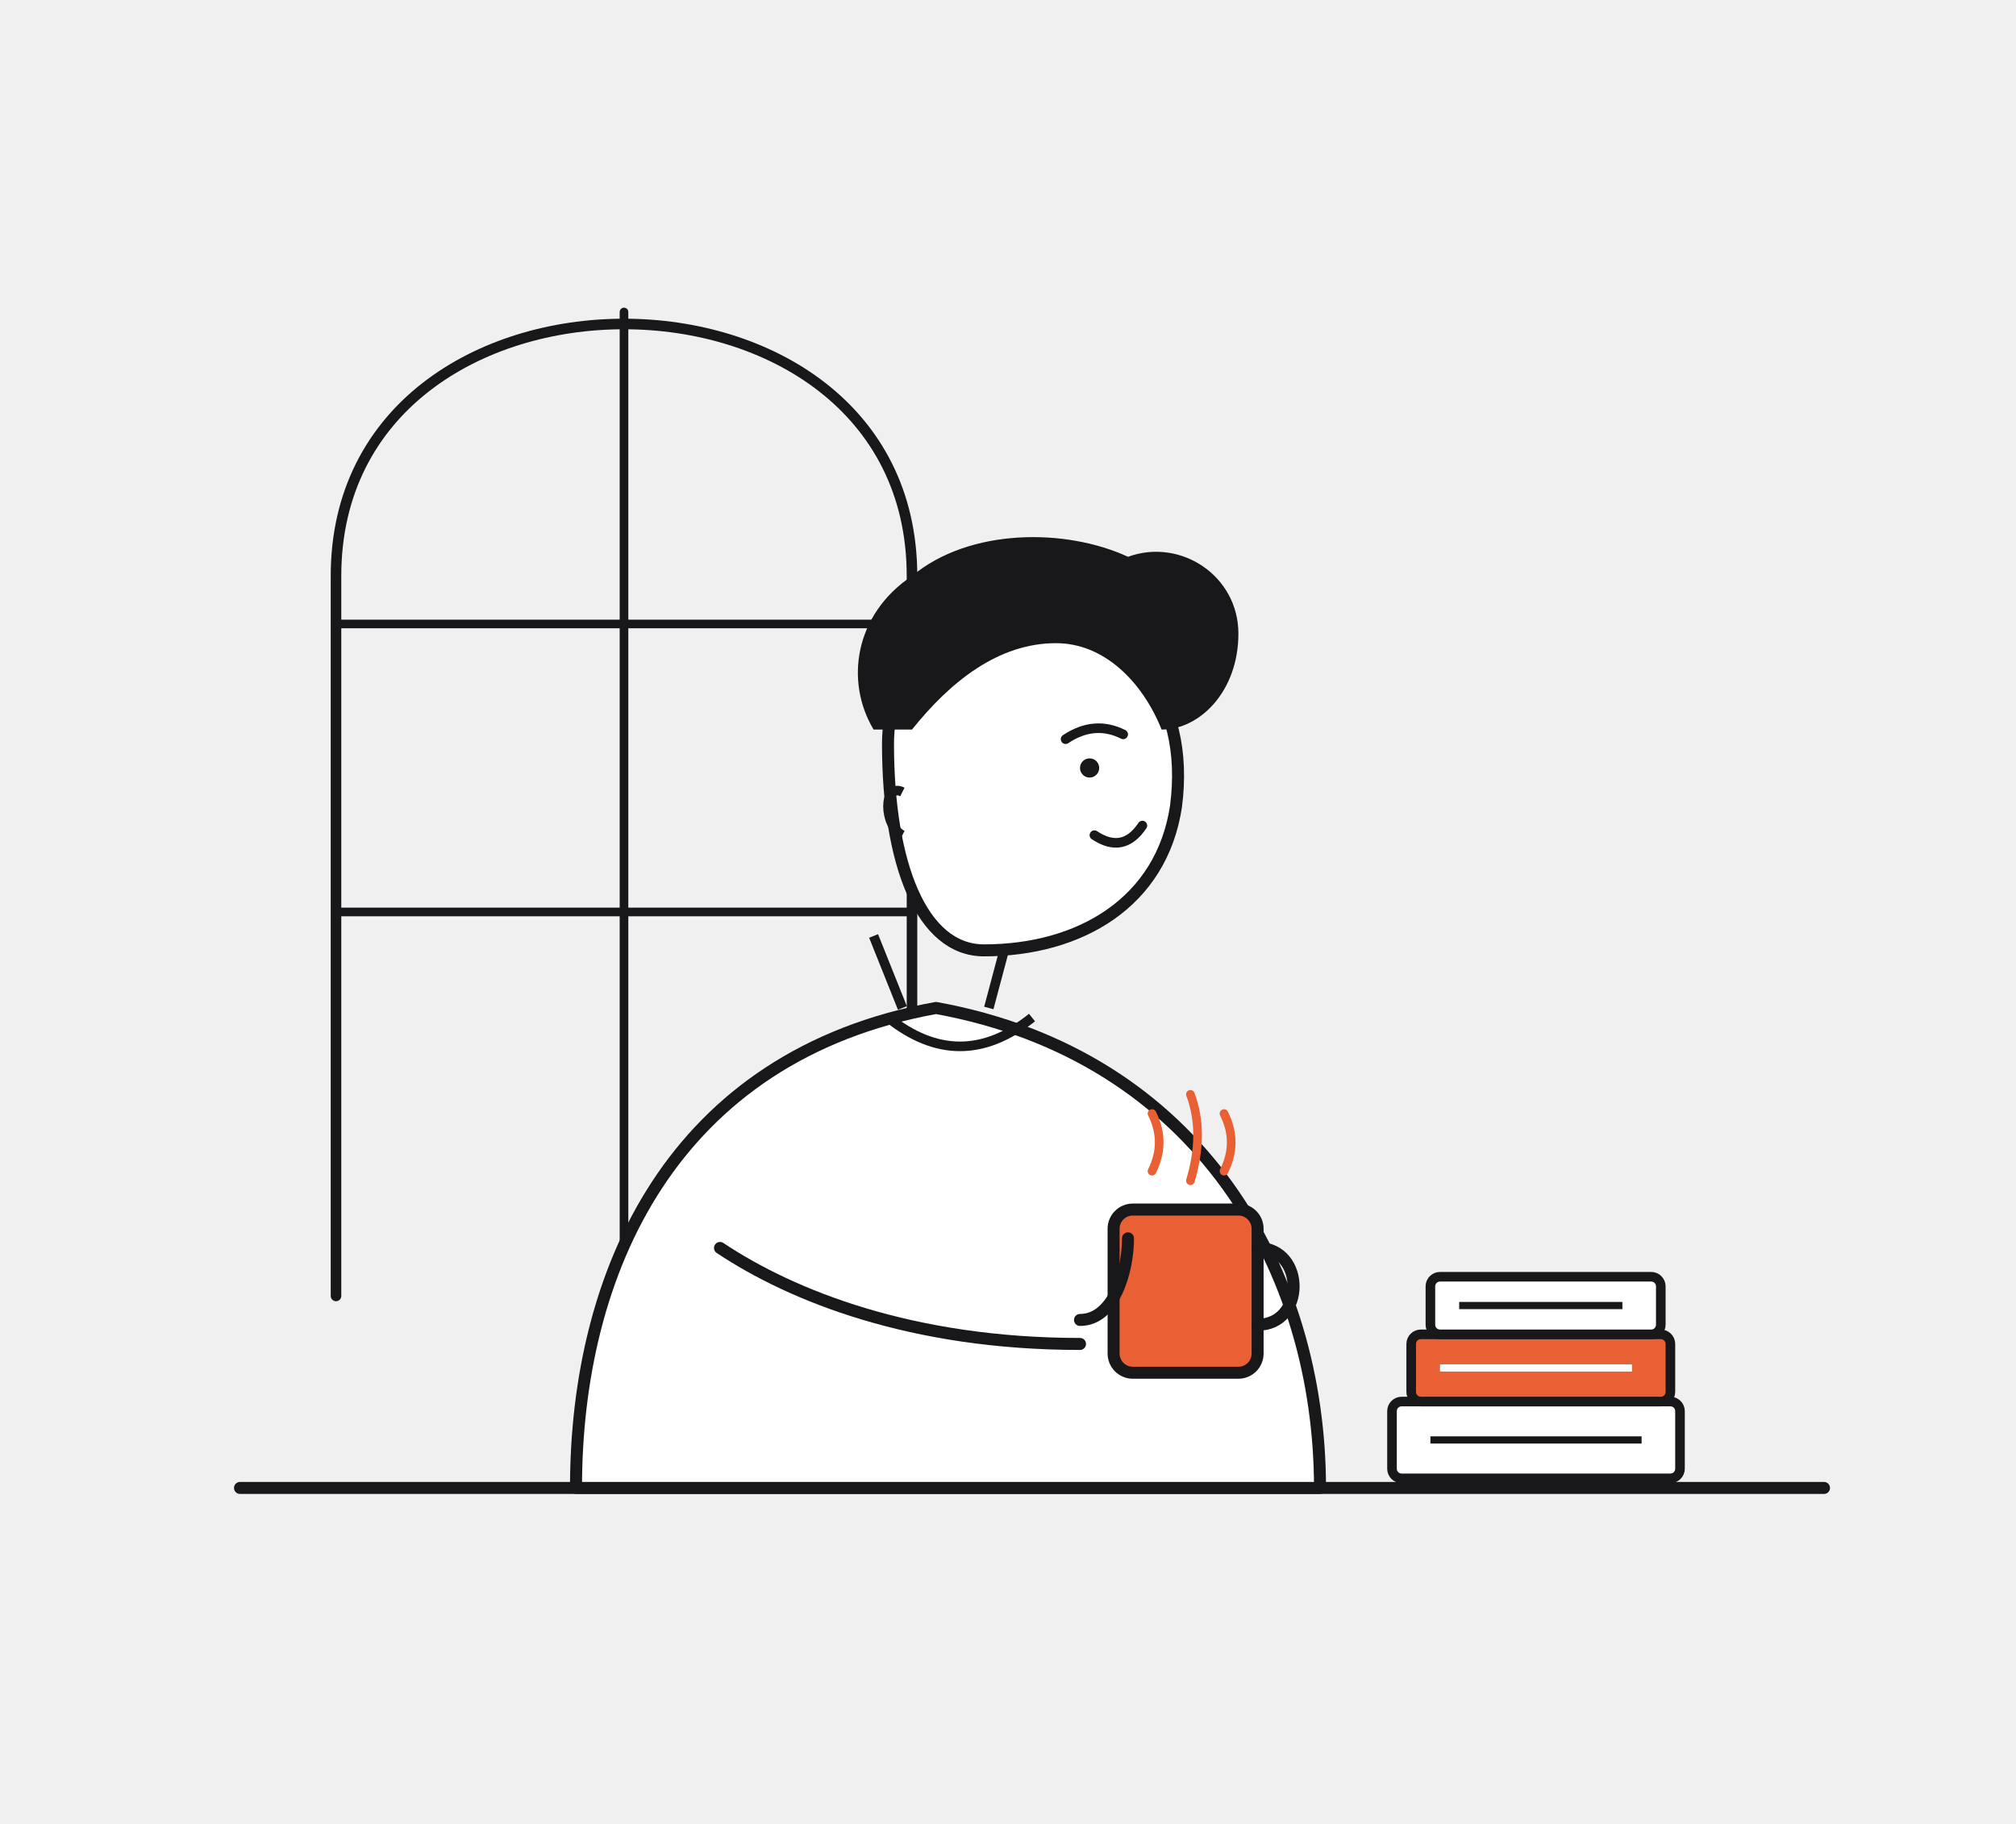
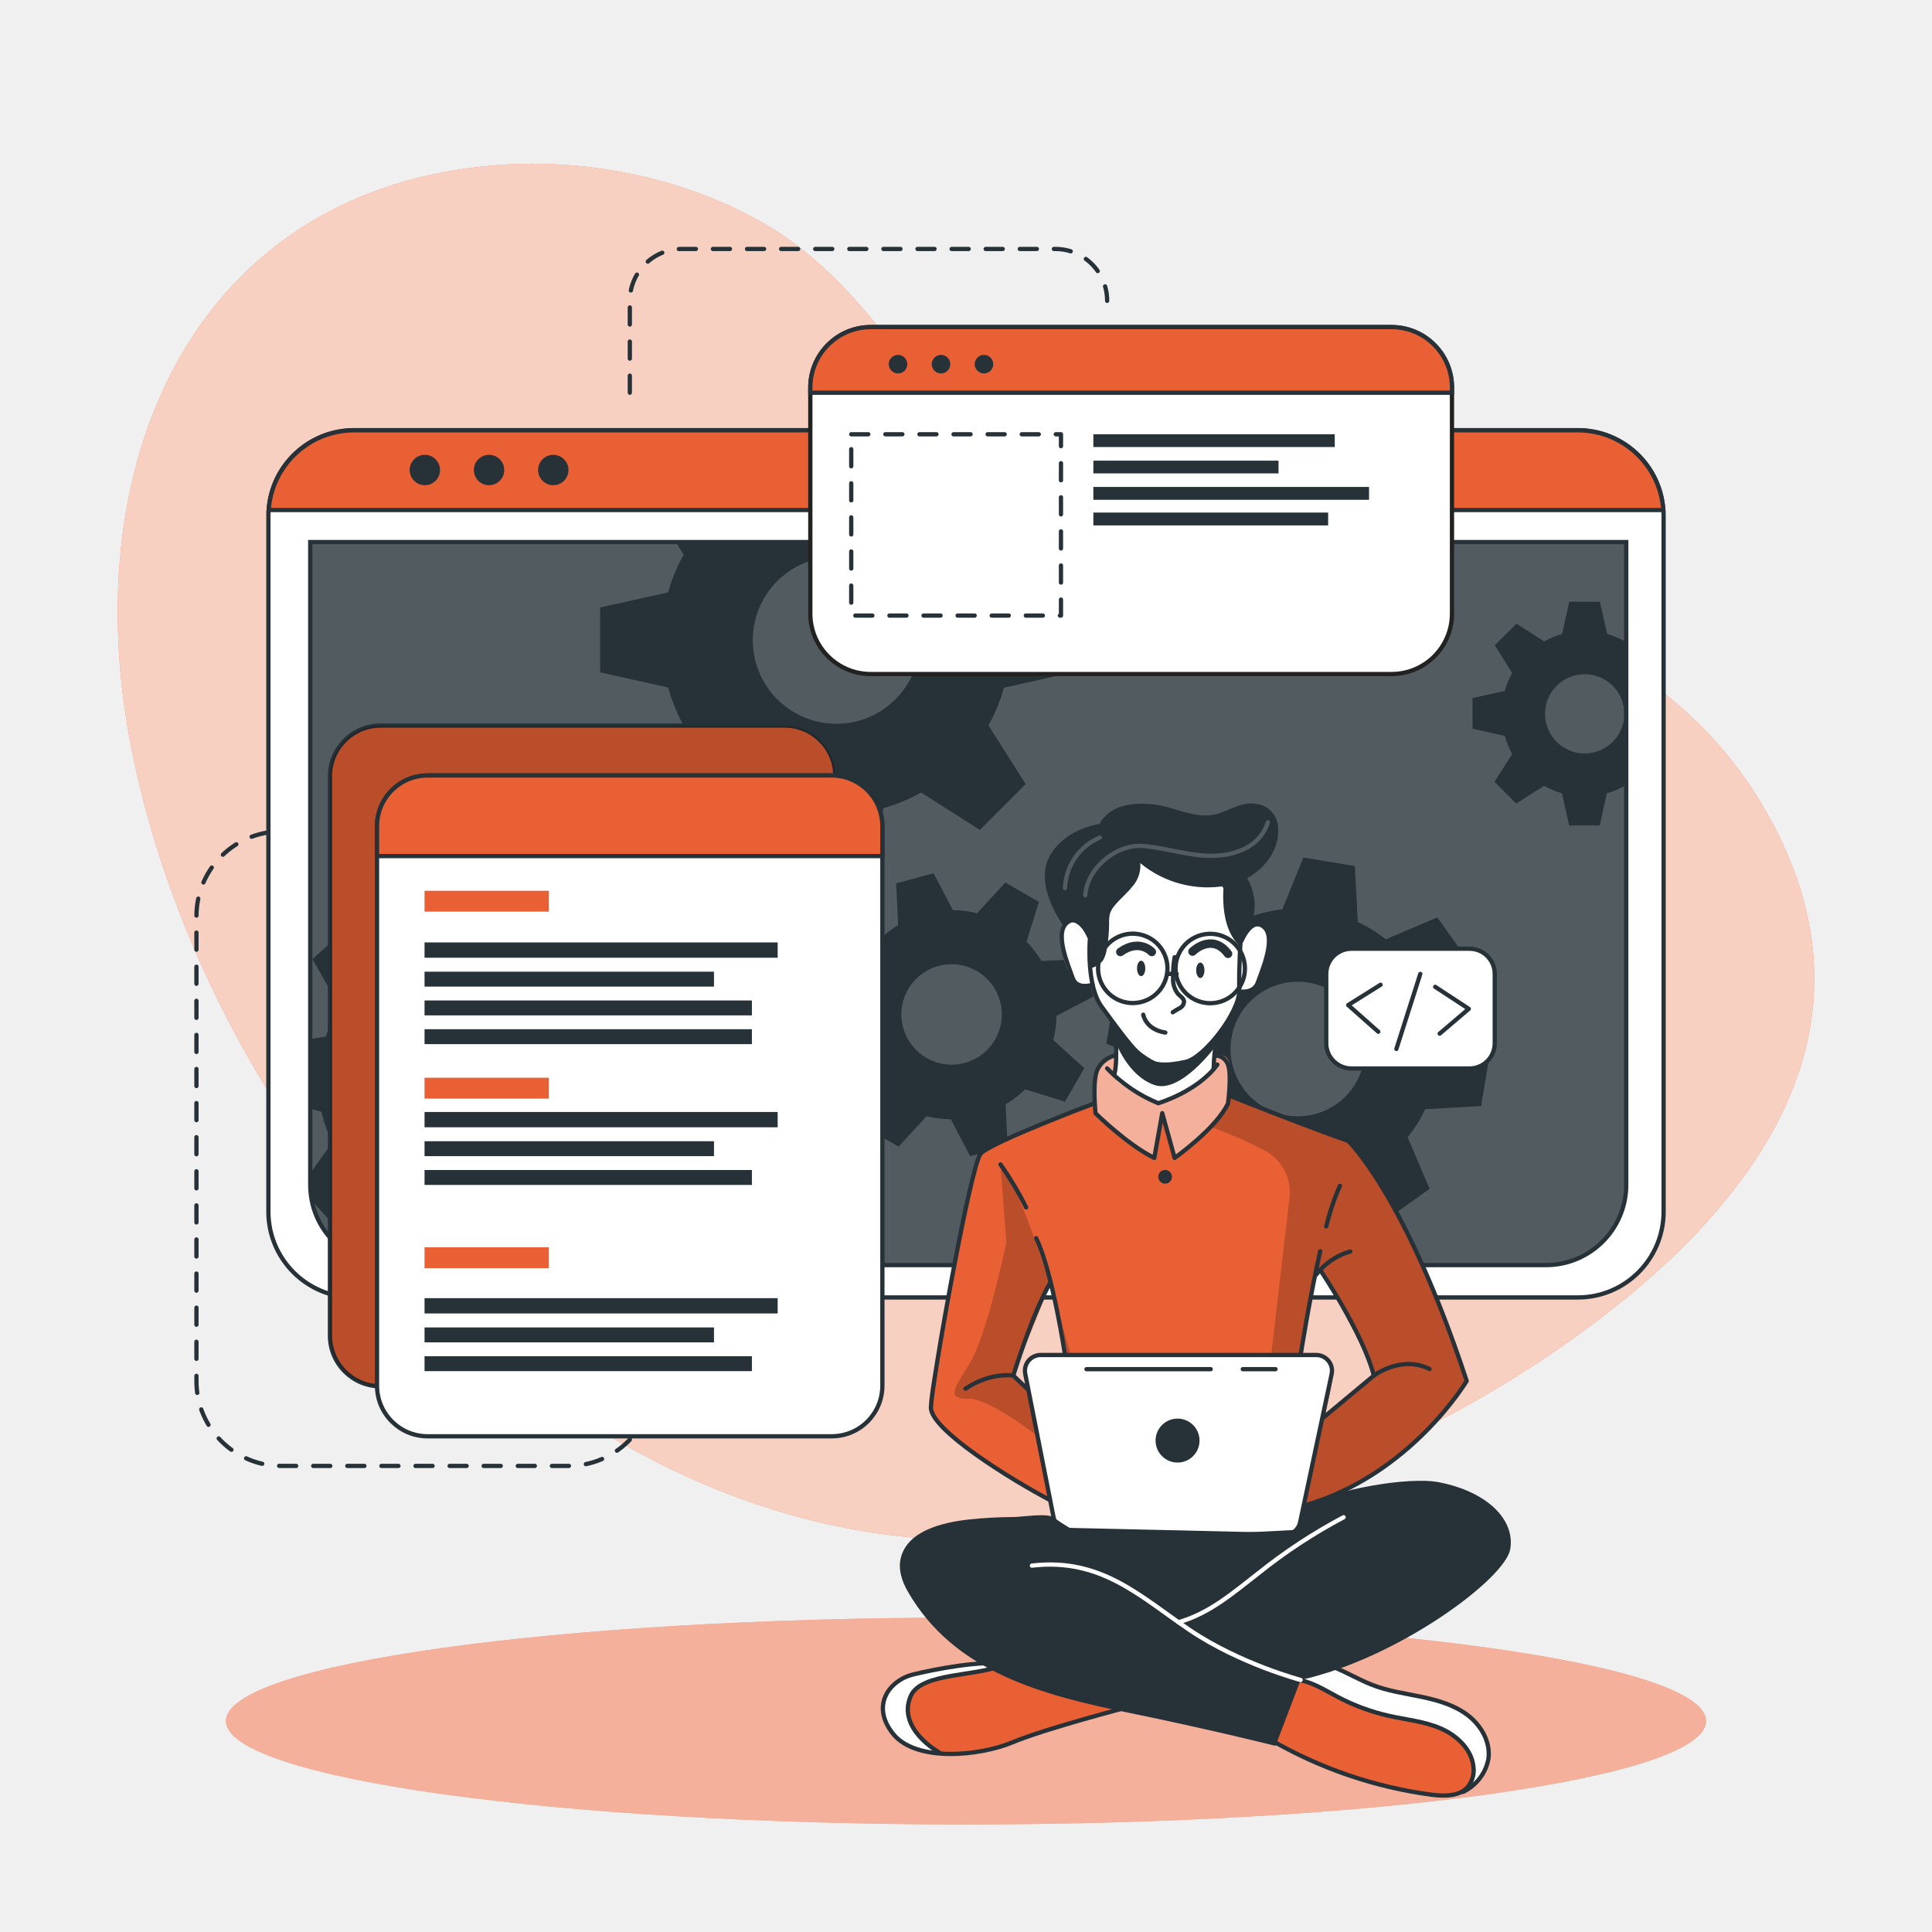
- <svg xmlns="http://www.w3.org/2000/svg" viewBox="0 0 420 380" width="100%" height="100%" fill="none">
-   <g class="window-group" stroke="#18181b" stroke-width="2" stroke-linecap="round">
-     <path d="M70 270 L70 120 C70 50, 190 50, 190 120 L190 270" stroke-width="2.2" />
-     <line x1="70" y1="130" x2="190" y2="130" stroke-width="1.8" />
-     <line x1="70" y1="190" x2="190" y2="190" stroke-width="1.8" />
-     <line x1="130" y1="65" x2="130" y2="270" stroke-width="1.8" />
+ <svg xmlns="http://www.w3.org/2000/svg" viewBox="0 0 500 500">
+   <g id="freepik--background-simple--inject-139">
+     <path d="M456.55,209.11c-48.74-83.48-180.95-53.75-207.95-94.35C234.77,94,219.3,69.87,196.86,57.34c-21.39-12-46.19-16.21-67.81-14.63C51.84,48.36,19.11,117.44,33.94,193.3,53.74,294.49,143.44,397.86,250,398.58,305.74,399,359,379,400.7,350.87l.93-.63C443.33,321.85,493.77,272.84,456.55,209.11Z" style="fill:#E86034" />
+     <path d="M456.55,209.11c-48.74-83.48-180.95-53.75-207.95-94.35C234.77,94,219.3,69.87,196.86,57.34c-21.39-12-46.19-16.21-67.81-14.63C51.84,48.36,19.11,117.44,33.94,193.3,53.74,294.49,143.44,397.86,250,398.58,305.74,399,359,379,400.7,350.87l.93-.63C443.33,321.85,493.77,272.84,456.55,209.11Z" style="fill:#fff;opacity:0.7" />
  </g>
-   <line x1="50" y1="310" x2="380" y2="310" stroke="#18181b" stroke-width="2.5" stroke-linecap="round" />
-   <g class="person-about">
-     <path d="M120 310 C120 265, 140 220, 195 210 C250 220, 275 265, 275 310 Z" fill="#ffffff" stroke="#18181b" stroke-width="2.5" stroke-linejoin="round" />
-     <path d="M185 212 C195 220, 205 220, 215 212" stroke="#18181b" stroke-width="2" fill="none" />
-     <path d="M182 195 L188 210" stroke="#18181b" stroke-width="2" />
-     <path d="M210 195 L206 210" stroke="#18181b" stroke-width="2" />
-     <path d="M185 155 C185 140, 195 130, 215 130 C235 130, 248 145, 245 168 C242 188, 225 198, 205 198 C192 198, 185 180, 185 155 Z" fill="#ffffff" stroke="#18181b" stroke-width="2.5" stroke-linejoin="round" />
-     <path d="M188 165 C184 163, 184 172, 188 174" stroke="#18181b" stroke-width="2" fill="none" />
-     <path d="M222 154 Q228 150, 234 153" stroke="#18181b" stroke-width="2" stroke-linecap="round" fill="none" />
-     <circle cx="227" cy="160" r="2" fill="#18181b" />
-     <path d="M228 174 Q234 178, 238 172" stroke="#18181b" stroke-width="2" stroke-linecap="round" fill="none" />
-     <path d="M182 152               C176 142, 178 128, 190 120               C202 110, 222 110, 235 116               C246 112, 258 120, 258 132               C258 144, 250 152, 242 152               C238 142, 230 134, 220 134               C208 134, 198 142, 190 152 Z" fill="#18181b" />
-     <path d="M150 260 C165 270, 190 280, 225 280" stroke="#ffffff" stroke-width="14" stroke-linecap="round" fill="none" />
-     <path d="M150 260 C165 270, 190 280, 225 280" stroke="#18181b" stroke-width="2.5" stroke-linecap="round" fill="none" />
-     <g class="coffee-mug">
-       <rect x="232" y="252" width="30" height="34" rx="4" fill="#E86034" stroke="#18181b" stroke-width="2.5" />
-       <path d="M262 260 C272 260, 272 276, 262 276" stroke="#18181b" stroke-width="2.5" stroke-linecap="round" fill="none" />
-       <path d="M240 244 Q243 238 240 232" stroke="#E86034" stroke-width="1.8" stroke-linecap="round" fill="none" />
-       <path d="M248 246 Q251 236 248 228" stroke="#E86034" stroke-width="1.8" stroke-linecap="round" fill="none" />
-       <path d="M255 244 Q258 238 255 232" stroke="#E86034" stroke-width="1.8" stroke-linecap="round" fill="none" />
-     </g>
-     <path d="M225 275 C232 275, 235 265, 235 258" stroke="#18181b" stroke-width="2.5" stroke-linecap="round" fill="none" />
+   <g id="freepik--Lines--inject-139">
+     <path d="M78.19,215.18H72.77a21.93,21.93,0,0,0-21.93,21.93V357.45a21.93,21.93,0,0,0,21.93,21.93h74.36a21.93,21.93,0,0,0,21.93-21.93h0" style="fill:none;stroke:#263238;stroke-linecap:round;stroke-linejoin:round;stroke-width:1.103px;stroke-dasharray:4.412" />
+     <path d="M163,101.63V77.86A13.43,13.43,0,0,1,176.4,64.43h96.7a13.43,13.43,0,0,1,13.43,13.43h0" style="fill:none;stroke:#263238;stroke-linecap:round;stroke-linejoin:round;stroke-width:1.103px;stroke-dasharray:4.412" />
  </g>
-   <g class="books-stack">
-     <rect x="290" y="292" width="60" height="16" rx="2" fill="#ffffff" stroke="#18181b" stroke-width="2" />
-     <line x1="298" y1="300" x2="342" y2="300" stroke="#18181b" stroke-width="1.5" />
-     <rect x="294" y="278" width="54" height="14" rx="2" fill="#E86034" stroke="#18181b" stroke-width="2" />
-     <line x1="300" y1="285" x2="340" y2="285" stroke="#ffffff" stroke-width="1.5" />
-     <rect x="298" y="266" width="48" height="12" rx="2" fill="#ffffff" stroke="#18181b" stroke-width="2" />
-     <line x1="304" y1="272" x2="338" y2="272" stroke="#18181b" stroke-width="1.5" />
+   <g id="freepik--Shadow--inject-139">
+     <ellipse cx="250" cy="445.4" rx="191.52" ry="26.76" style="fill:#E86034" />
+     <ellipse cx="250" cy="445.4" rx="191.52" ry="26.76" style="fill:#fff;opacity:0.5" />
+   </g>
+   <g id="freepik--Window--inject-139">
+     <path d="M430.54,133.52V313.58a22.2,22.2,0,0,1-22.19,22.2H91.65a22.2,22.2,0,0,1-22.19-22.2V133.52c0-.53,0-1,.07-1.56a22.18,22.18,0,0,1,22.12-20.64h316.7A22.18,22.18,0,0,1,430.47,132C430.52,132.48,430.54,133,430.54,133.52Z" style="fill:#fff;stroke:#263238;stroke-linecap:round;stroke-linejoin:round;stroke-width:1.103px" />
+     <path d="M80.26,140.28H420.87a0,0,0,0,1,0,0V306.61a20.8,20.8,0,0,1-20.8,20.8h-299a20.8,20.8,0,0,1-20.8-20.8V140.28a0,0,0,0,1,0,0Z" style="fill:#263238" />
+     <path d="M420.88,140.28V306.61a20.69,20.69,0,0,1-20.57,20.8H100.83a20.69,20.69,0,0,1-20.57-20.8V140.28Z" style="fill:#fff;opacity:0.2" />
+     <path d="M430.47,132H69.53a22.18,22.18,0,0,1,22.12-20.64h316.7A22.18,22.18,0,0,1,430.47,132Z" style="fill:#E86034;stroke:#263238;stroke-miterlimit:10;stroke-width:1.103px" />
+     <path d="M113.88,121.64a3.93,3.93,0,1,1-3.93-3.93A3.93,3.93,0,0,1,113.88,121.64Z" style="fill:#263238" />
+     <path d="M130.5,121.64a3.93,3.93,0,1,1-3.93-3.93A3.93,3.93,0,0,1,130.5,121.64Z" style="fill:#263238" />
+     <circle cx="143.19" cy="121.64" r="3.93" style="fill:#263238" />
+     <path d="M420.87,140.28V306.61a20.8,20.8,0,0,1-20.8,20.8h-299a20.8,20.8,0,0,1-20.4-16.76v-.06a21,21,0,0,1-.38-4V140.28Z" style="fill:none;stroke:#263238;stroke-miterlimit:10;stroke-width:1.103px" />
+     <path d="M420.55,166a20.94,20.94,0,0,0-4.62-1.91l-1.87-8.35h-7.94l-1.85,8.35a20.25,20.25,0,0,0-4.64,1.91l-7.17-4.59L386.85,167l4.51,7.17a20.35,20.35,0,0,0-1.91,4.64l-8.35,1.85v7.94l8.35,1.87a20,20,0,0,0,1.91,4.66l-4.59,7.22,5.62,5.61,7.21-4.59a20.39,20.39,0,0,0,4.63,1.92l1.86,8.34H414l1.86-8.34a20.78,20.78,0,0,0,4.62-1.92l.37.24V165.8Zm-10.44,29a10.26,10.26,0,1,1,10.26-10.25A10.25,10.25,0,0,1,410.11,195Z" style="fill:#263238" />
+     <path d="M277.45,174.05V157.31l-17.6-3.91a45.51,45.51,0,0,0-4-9.77l2.13-3.35h-83.1l2.05,3.26a43,43,0,0,0-4,9.76l-17.61,3.92V174l17.61,3.93a43.65,43.65,0,0,0,4,9.84l-9.67,15.21,11.85,11.84,15.2-9.68a44.38,44.38,0,0,0,9.77,4.05L208,226.74H224.7l3.94-17.59a44.64,44.64,0,0,0,9.74-4.05l15.21,9.68,11.84-11.84-9.61-15.21a45.87,45.87,0,0,0,4-9.75Zm-61,13.26a21.63,21.63,0,1,1,21.63-21.63A21.62,21.62,0,0,1,216.45,187.31Z" style="fill:#263238" />
+     <path d="M166.38,289l.71-13.29-13.77-3.88a37.21,37.21,0,0,0-2.82-7.9l8.32-11.68-8.92-9.89-12.46,7a36.51,36.51,0,0,0-7.59-3.63l-2.38-14.12L114.19,231l-3.84,13.81a35,35,0,0,0-7.9,2.8l-11.67-8.31-9.91,8.91,7.06,12.47a35,35,0,0,0-3.64,7.58l-4,.66v18l2.92.82A34.6,34.6,0,0,0,86,295.65l-5.74,8.05.38,6.89v.06l5.93,6.57,12.48-7.05a34.66,34.66,0,0,0,7.61,3.67L109,327.4h0l.11.57,13.28.7.35-1.27h0l3.49-12.53a35.53,35.53,0,0,0,7.94-2.8l11.65,8.3,9.9-8.9-7-12.48a34.53,34.53,0,0,0,3.59-7.57Zm-35.27-20.75a17.2,17.2,0,1,0-1.28,24.28A17.2,17.2,0,0,0,131.11,268.29Z" style="fill:#263238" />
+     <path d="M272.6,269.19a27.25,27.25,0,0,0,.81-6.29l9.55-5-2.64-9.69-10.78.5a27.27,27.27,0,0,0-3.87-5l3.19-10.31-8.7-5-7.28,7.94a28.8,28.8,0,0,0-6.27-.8l-5-9.55-9.68,2.63.51,10.79a27.24,27.24,0,0,0-5,3.87l-10.32-3.19-5,8.69,8,7.27a26,26,0,0,0-.79,6.27l-9.57,5,2.64,9.68,10.8-.51a25.39,25.39,0,0,0,3.85,5l-3.21,10.26,8.71,5,7.24-7.88a26.12,26.12,0,0,0,6.29.79l5,9.56,9.68-2.63-.43-9.22-.07-1.58a26.41,26.41,0,0,0,5.06-3.87l10.31,3.2,4.26-7.44.72-1.26Zm-22.87,5.88a13,13,0,1,1,9.1-15.9A13,13,0,0,1,249.73,275.07Z" style="fill:#263238" />
+     <path d="M383.32,286.23l2.2-13.3-13.46-5.41a35.27,35.27,0,0,0-1.93-8.3l9.69-10.79-7.84-11-13.36,5.67a35.38,35.38,0,0,0-7.22-4.48l-.78-14.49-13.3-2.2-5.45,13.4a37.15,37.15,0,0,0-8.27,1.95l-10.82-9.69-10.95,7.84,5.68,13.35a36.24,36.24,0,0,0-4.05,6.29c-.15.31-.31.62-.45.93l-14.48.8-2.21,13.28,2.18.88,11.28,4.55a35.18,35.18,0,0,0,1.93,8.26L292,294.63l7.85,11,13.35-5.7a35.06,35.06,0,0,0,7.21,4.52l.75,14.42,13.29,2.2,5.44-13.3a35.13,35.13,0,0,0,8.28-1.94l10.8,9.69,11-7.85-5.68-13.36a34.78,34.78,0,0,0,4.55-7.25Zm-37.3-.6a17.41,17.41,0,1,1,4-24.29A17.41,17.41,0,0,1,346,285.63Z" style="fill:#263238" />
+   </g>
+   <g id="freepik--Graphics--inject-139">
+     <rect x="85.39" y="187.77" width="130.8" height="171.01" rx="13.11" style="fill:#E86034;stroke:#263238;stroke-miterlimit:10;stroke-width:1.103px" />
+     <rect x="85.39" y="187.77" width="130.8" height="171.01" rx="13.11" style="opacity:0.2" />
+     <path d="M228.36,213.8V358.59a13.11,13.11,0,0,1-13.11,13.12H110.67a13.11,13.11,0,0,1-13.1-13.12V213.8a13.11,13.11,0,0,1,13.1-13.11H215.25A13.11,13.11,0,0,1,228.36,213.8Z" style="fill:#fff;stroke:#263238;stroke-linecap:round;stroke-linejoin:round;stroke-width:1.103px" />
+     <path d="M228.36,213.8v7.75H97.57V213.8a13.11,13.11,0,0,1,13.1-13.11H215.25A13.11,13.11,0,0,1,228.36,213.8Z" style="fill:#E86034;stroke:#263238;stroke-miterlimit:10;stroke-width:1.103px" />
+     <rect x="109.87" y="230.53" width="32.18" height="5.4" style="fill:#E86034" />
+     <rect x="109.87" y="278.92" width="32.18" height="5.4" style="fill:#E86034" />
+     <rect x="109.87" y="322.8" width="32.18" height="5.4" style="fill:#E86034" />
+     <rect x="109.87" y="243.9" width="91.39" height="3.96" style="fill:#263238" />
+     <rect x="109.87" y="251.47" width="74.91" height="3.86" style="fill:#263238" />
+     <rect x="109.87" y="258.92" width="84.72" height="3.86" style="fill:#263238" />
+     <rect x="109.87" y="266.36" width="84.72" height="3.86" style="fill:#263238" />
+     <rect x="109.87" y="287.78" width="91.39" height="3.96" style="fill:#263238" />
+     <rect x="109.87" y="295.35" width="74.91" height="3.86" style="fill:#263238" />
+     <rect x="109.87" y="302.8" width="84.72" height="3.86" style="fill:#263238" />
+     <rect x="109.87" y="335.96" width="91.39" height="3.96" style="fill:#263238" />
+     <rect x="109.87" y="343.54" width="74.91" height="3.86" style="fill:#263238" />
+     <rect x="109.87" y="350.99" width="84.72" height="3.86" style="fill:#263238" />
+     <path d="M375.77,100.29v58.52a15.63,15.63,0,0,1-15.64,15.63H225.35a15.63,15.63,0,0,1-15.64-15.63V100.29a15.65,15.65,0,0,1,15.64-15.64H360.13A15.64,15.64,0,0,1,375.77,100.29Z" style="fill:#fff;stroke:#222221;stroke-miterlimit:10;stroke-width:1.103px" />
+     <path d="M375.77,100.29v1.34H209.71v-1.34a15.65,15.65,0,0,1,15.64-15.64H360.13A15.64,15.64,0,0,1,375.77,100.29Z" style="fill:#E86034;stroke:#263238;stroke-miterlimit:10;stroke-width:1.103px" />
+     <path d="M234.11,95.94a2.4,2.4,0,1,1,0-3.39A2.41,2.41,0,0,1,234.11,95.94Z" style="fill:#263238" />
+     <path d="M245.23,95.94a2.4,2.4,0,1,1,0-3.39A2.41,2.41,0,0,1,245.23,95.94Z" style="fill:#263238" />
+     <path d="M256.35,95.94a2.4,2.4,0,1,1,0-3.39A2.41,2.41,0,0,1,256.35,95.94Z" style="fill:#263238" />
+     <rect x="220.3" y="112.39" width="54.28" height="46.92" style="fill:none;stroke:#263238;stroke-linecap:round;stroke-linejoin:round;stroke-width:1.103px;stroke-dasharray:4.412" />
+     <rect x="282.96" y="112.39" width="62.47" height="3.3" style="fill:#263238" />
+     <rect x="282.96" y="119.22" width="47.92" height="3.29" style="fill:#263238" />
+     <rect x="282.96" y="126.02" width="71.35" height="3.33" style="fill:#263238" />
+     <rect x="282.96" y="132.65" width="60.76" height="3.33" style="fill:#263238" />
+     <rect x="343.23" y="245.53" width="43.61" height="30.99" rx="6.53" style="fill:#fff;stroke:#263238;stroke-linecap:round;stroke-linejoin:round;stroke-width:1.103px" />
+     <polyline points="357.3 254.85 348.91 260.11 356.7 267.01" style="fill:none;stroke:#263238;stroke-linecap:round;stroke-linejoin:round;stroke-width:1.103px" />
+     <polyline points="372.58 267.51 380.12 261.09 371.42 255.39" style="fill:none;stroke:#263238;stroke-linecap:round;stroke-linejoin:round;stroke-width:1.103px" />
+     <line x1="361.38" y1="271.47" x2="367.57" y2="252.05" style="fill:none;stroke:#263238;stroke-linecap:round;stroke-linejoin:round;stroke-width:1.103px" />
+   </g>
+   <g id="freepik--Character--inject-139">
+     <path d="M296.86,440.47s-29,8.31-33.05,9.75c-3.68,1.3-13.66,4.8-21.15,3.71a15.89,15.89,0,0,1-2.14-.46c-7.59-2.26-11-4.37-12-9.14s2.78-8.29,6.42-10.54,23.38-4.6,23.38-4.6l4.77,1.4h0Z" style="fill:#E86034" />
+     <path d="M242.66,453.93a15.89,15.89,0,0,1-2.14-.46c-7.59-2.26-11-4.37-12-9.14s2.78-8.29,6.42-10.54,23.38-4.6,23.38-4.6l4.77,1.4c-4.32,2-20.4,3.09-23.91,5.11s-5.2,5.82-3.13,11C237.16,449.4,240.12,452.05,242.66,453.93Z" style="fill:#fff" />
+     <path d="M292.5,441.65s-21.78,5.64-30.42,9.25-25.11,5.19-31-2.25-.68-13.86,5.19-15.29,17.74-3.68,24.22-2.77" style="fill:none;stroke:#263238;stroke-linecap:round;stroke-linejoin:round;stroke-width:1.103px" />
+     <path d="M243.09,453.54s-11.08-6.08-7.4-14.6c2.72-6.28,17.5-4.92,24.82-8.35" style="fill:none;stroke:#263238;stroke-linecap:round;stroke-linejoin:round;stroke-width:1.103px" />
+     <path d="M385.19,455.28c-.3,3-1.35,5.81-4.35,7.58-2,1.18-4.84,1.88-8.91,1.84-10.17-.13-29.29-7.4-29.29-7.4l-17.9-9.9,9.31-14.73,2.55-4,6.58,1.48s5.45,3.09,10.93,5.55,18.79,3,23.48,6.77S385.7,450.34,385.19,455.28Z" style="fill:#E86034" />
+     <path d="M385.19,455.28c-.3,3-1.35,5.81-4.35,7.58a13.39,13.39,0,0,0-.5-8.94c-2-4.49-8.51-8.45-17.07-9.11s-15.11-4.66-18.54-6.45c-2.68-1.39-8.33-4.43-10.68-5.69l2.55-4,6.58,1.48s5.45,3.09,10.93,5.55,18.79,3,23.48,6.77S385.7,450.34,385.19,455.28Z" style="fill:#fff" />
+     <path d="M328.71,450.18a112.86,112.86,0,0,0,41.9,14.31c3.26.39,7.05.45,9.23-2a6.82,6.82,0,0,0,1.5-5.11c-.39-4.6-4.26-8.24-8.5-10.07s-8.91-2.25-13.42-3.26a53.38,53.38,0,0,1-12.9-4.72c-3.24-1.69-6.37-3.74-9.94-4.5s-7.82.16-9.73,3.28" style="fill:none;stroke:#263238;stroke-linecap:round;stroke-linejoin:round;stroke-width:1.103px" />
+     <path d="M378.64,463.74a11.92,11.92,0,0,0,6.55-8.46c.65-4.33-1.82-8.69-5.29-11.35s-7.82-3.92-12.11-4.81S359.11,437.63,355,436c-6.27-2.46-12.46-7.3-19-5.57" style="fill:none;stroke:#263238;stroke-linecap:round;stroke-linejoin:round;stroke-width:1.103px" />
+     <path d="M348.91,295.26l-30.29-11.52-.38-.15s.11-.8.2-2c.19-2.42.29-6.36-.85-7.69-1.69-2-6.47-.32-11.14-2.46s-13.3,1.69-13.3,1.69-6.24-1.15-9,3.35c-1.4,3.63-.92,9-.92,9l-.57.2c-3.61,1.35-23.25,8.74-27.4,11.71-4.59,3.25-9.67,36.62-11.3,46.42s-4.53,18.63-3.06,22,22.57,19.62,34.71,23.81,55.19,3,55.19,3,.7-.19,1.95-.59c7.28-2.34,33.11-12,46.82-34.68C379.59,357.39,366.31,313.86,348.91,295.26Zm-81.84,56.13c-2.23,1.58-1,7.7-1,7.7l-3.79-3.34,9.52-23.41,4.06,18S269.3,349.82,267.07,351.39Zm76.16,14.87c-1.05.54,3-10.71,1.08-13.26s-7.71-2.31-7.71-2.31l.49-3.07,3.43-17.6,1.14-1.35s11.78,20.19,13.89,27.31C355.55,356,342.71,366.26,343.23,366.26Z" style="fill:#E86034" />
+     <path d="M291.72,222.25l-15.64,16.6s-2.15,1.91-1.3,6.72,2.85,9,4.36,9.28a21.37,21.37,0,0,0,3.62.32s3.35,7.26,5.73,10.11c0,0,.82,11.21.38,14.32,0,0,5.62,4.91,10.91,5.53s13.46-7.48,13.46-7.48l2-9.92s4.8-7.28,5.12-9.22,2.52-1.44,3.6-2.4,3.57-5.23,4-9.27.44-8.68-4.25-7.32c-4.07-1.09-1.52-9.69-1.52-9.69l-7.15-6.3Z" style="fill:#fff" />
+     <path d="M318.62,283.74a17.67,17.67,0,0,1-.81,1.81c-2.58,4.86-13.82,14.13-13.82,14.13l-3.4-10.45-1.86,10.45c-3.75-1.64-15.19-11.55-15.19-11.55s-.39-.93-.86-2.38l.57-.2s-.48-5.41.92-9c2.74-4.5,9-3.35,9-3.35s8.63-3.83,13.3-1.69,9.45.48,11.14,2.46.65,9.66.65,9.66Z" style="fill:#fff;opacity:0.5" />
+     <path d="M348.91,295.26l-30.29-11.52-.38-.15s.11-.8.2-2l-.63,3.93-4.48,6.08a124,124,0,0,1,14,6.16A12.28,12.28,0,0,1,333.73,310l-5.58,47.75-2.29,27.11,6.91,7.17c7.28-2.34,33.11-12,46.82-34.68C379.59,357.39,366.31,313.86,348.91,295.26Zm-5.68,71c-1.05.54,3-10.71,1.08-13.26s-7.71-2.31-7.71-2.31l.49-3.07,3.43-17.6,1.14-1.35s11.78,20.19,13.89,27.31C355.55,356,342.71,366.26,343.23,366.26Z" style="opacity:0.2" />
+     <path d="M277.87,353l-4.71-15.74s-8.45-28.81-14.24-35.91l1.52,20.26s-5,24.2-9.57,31.39-5.59,9,0,9,19.2,10.84,19.2,10.84l-1.05-9ZM266,359.09l-3.79-3.34,9.52-23.41,4.06,18s-6.52-.49-8.75,1.08S266,359.09,266,359.09Z" style="opacity:0.2" />
+     <path d="M288.49,265.28s.86,8.49,0,12.37" style="fill:none;stroke:#263238;stroke-linecap:round;stroke-linejoin:round;stroke-width:1.103px" />
+     <path d="M314.11,276.51a36.53,36.53,0,0,1,.94-8.11" style="fill:none;stroke:#263238;stroke-linecap:round;stroke-linejoin:round;stroke-width:1.103px" />
+     <path d="M316.38,228.58s5.14,6.45,4.87,11.33-.65,10.66-.52,16.32-9.09,17.52-13.83,18.57-8.82,1.32-11.85-1.71-6.06-7.24-10-12.64-3-17.25-3-17.25" style="fill:none;stroke:#263238;stroke-linecap:round;stroke-linejoin:round;stroke-width:1.103px" />
+     <path d="M304,247.71a26.82,26.82,0,0,0-.4,5.37,6.05,6.05,0,0,0,1.32,4.2c.57.58,1.39,1.05,1.5,1.85a2,2,0,0,1-1.06,1.75,15.55,15.55,0,0,0-1.85,1.1" style="fill:none;stroke:#263238;stroke-linecap:round;stroke-linejoin:round;stroke-width:1.103px" />
+     <path d="M295.87,262.6s.59,3.83,5.72,4.63" style="fill:none;stroke:#263238;stroke-linecap:round;stroke-linejoin:round;stroke-width:1.103px" />
+     <path d="M296.4,250.63c0,1.11-.48,2-1.07,2s-1.07-.89-1.07-2,.48-2,1.07-2S296.4,249.53,296.4,250.63Z" style="fill:#263238" />
+     <path d="M311.71,251.11c0,1.11-.48,2-1.07,2s-1.07-.9-1.07-2,.48-2,1.07-2S311.71,250,311.71,251.11Z" style="fill:#263238" />
+     <path d="M308.62,246.26s5-5,9.19.58" style="fill:none;stroke:#263238;stroke-linecap:round;stroke-linejoin:round;stroke-width:2.206px" />
+     <path d="M298.09,246.36s-3.16-3.54-8.14,0" style="fill:none;stroke:#263238;stroke-linecap:round;stroke-linejoin:round;stroke-width:2.206px" />
+     <path d="M288.87,270s3.05,8.4,9.86,10.79,15.85-10,15.85-10l-.47-1.61s-5.93,7.7-12.52,6.39-13.1-10.25-13.1-10.25Z" style="fill:#263238" />
+     <path d="M282.76,254.85s-4.06,1.43-5.14-1.73-4.78-11.49-1.54-14.27,5.84,3.67,5.84,3.67" style="fill:none;stroke:#263238;stroke-linecap:round;stroke-linejoin:round;stroke-width:1.103px" />
+     <path d="M320.72,256.57s3.77.76,4.85-2.4,4.78-11.49,1.54-14.27-5.84,3.67-5.84,3.67" style="fill:none;stroke:#263238;stroke-linecap:round;stroke-linejoin:round;stroke-width:1.103px" />
+     <path d="M281.92,250.63a5.62,5.62,0,0,0,3.56-2.1,8.74,8.74,0,0,0,1-3.19,37.59,37.59,0,0,0,.56-6.44,8.81,8.81,0,0,1,.23-2.51,6.6,6.6,0,0,1,1.36-2.23c1.41-1.66,3.12-3.06,4.47-4.78a8,8,0,0,0,2-6,27.45,27.45,0,0,0,22.47,5.81c7.15-1.4,14-7.67,13.17-15.55a6.37,6.37,0,0,0-5-5.48c-3.53-.88-6.7,1-9.9,2.21-5.83,2.2-11.54-1.58-17.43-2.21-5-.55-11.23.08-13.85,5.09,0,0-9,1.06-13,8.5s3.57,17.73,3.57,17.73,3-3.68,6.93,3.76Z" style="fill:#263238" />
+     <path d="M317,226.68s-2.34,12.2,3.77,18.11c0,0,1.34-3.67,2.69-4.57a14.13,14.13,0,0,0-1.07-13.54C317.87,219.58,317,226.68,317,226.68Z" style="fill:#263238" />
+     <path d="M328.14,212.8a11.49,11.49,0,0,1-7,7.27c-8.48,3.46-16.71-.37-25.21-1.12-6.93-.62-14.58,5.64-15.07,12.76" style="fill:none;stroke:#fff;stroke-linecap:round;stroke-linejoin:round;stroke-width:1.103px;opacity:0.2" />
+     <path d="M275.63,229.83a14.81,14.81,0,0,1,9-13.08" style="fill:none;stroke:#fff;stroke-linecap:round;stroke-linejoin:round;stroke-width:1.103px;opacity:0.2" />
+     <path d="M286.53,276.51a38.71,38.71,0,0,0,13.21,9s10.15-2.95,15.31-10" style="fill:none;stroke:#263238;stroke-linecap:round;stroke-linejoin:round;stroke-width:1.103px" />
+     <circle cx="293.15" cy="250.63" r="8.98" transform="translate(-77.79 145.02) rotate(-24.64)" style="fill:none;stroke:#263238;stroke-linecap:round;stroke-linejoin:round;stroke-width:1.103px" />
+     <circle cx="313.22" cy="250.63" r="8.98" transform="translate(-28.22 40.06) rotate(-7)" style="fill:none;stroke:#263238;stroke-linecap:round;stroke-linejoin:round;stroke-width:1.103px" />
+     <path d="M288.49,273.16a7,7,0,0,0-4.33,3.35c-1.59,2.8-.63,11.61-.63,11.61s8.21,8.12,15.2,11.55l2.06-11.59,3.2,11.59s10.82-7.65,13.82-14.12c0,0,1-7.55,0-10a3.47,3.47,0,0,0-3.23-2.37" style="fill:none;stroke:#263238;stroke-linecap:round;stroke-linejoin:round;stroke-width:1.103px" />
+     <path d="M275.63,350.7s-3.21-21.5-7.48-30.27" style="fill:none;stroke:#263238;stroke-linecap:round;stroke-linejoin:round;stroke-width:1.103px" />
+     <path d="M258.92,301.35a87,87,0,0,1,6.64,11.11" style="fill:none;stroke:#263238;stroke-linecap:round;stroke-linejoin:round;stroke-width:1.103px" />
+     <path d="M343.23,317.4a62.1,62.1,0,0,1,3.53-10.49" style="fill:none;stroke:#263238;stroke-linecap:round;stroke-linejoin:round;stroke-width:1.103px" />
+     <path d="M336.6,350.7s2.31-14.74,5.07-26.88" style="fill:none;stroke:#263238;stroke-linecap:round;stroke-linejoin:round;stroke-width:1.103px" />
+     <path d="M340.52,330a17,17,0,0,1,8.94-6.12" style="fill:none;stroke:#263238;stroke-linecap:round;stroke-linejoin:round;stroke-width:1.103px" />
+     <path d="M318.25,283.59s18.63,7.45,30.66,11.68c0,0,14.8,13.91,30.67,62.12,0,0-14.54,24.46-42.2,32.3" style="fill:none;stroke:#263238;stroke-linecap:round;stroke-linejoin:round;stroke-width:1.103px" />
+     <path d="M342.18,367.13,355.55,356s7.07-5.37,14.42-1.7" style="fill:none;stroke:#263238;stroke-linecap:round;stroke-linejoin:round;stroke-width:1.103px" />
+     <path d="M341.67,328.67S352.72,345,355.55,356" style="fill:none;stroke:#263238;stroke-linecap:round;stroke-linejoin:round;stroke-width:1.103px" />
+     <path d="M266.15,359.71,262.24,356s-5.8-1-12.38,3.39" style="fill:none;stroke:#263238;stroke-linecap:round;stroke-linejoin:round;stroke-width:1.103px" />
+     <path d="M262.24,356s4.86-16,9.65-24.19" style="fill:none;stroke:#263238;stroke-linecap:round;stroke-linejoin:round;stroke-width:1.103px" />
+     <path d="M283.25,285.55s-26.81,10.06-29.44,13-12.62,59.19-12.89,65.63c-.23,5.76,20.65,18.69,31,24.14" style="fill:none;stroke:#263238;stroke-linecap:round;stroke-linejoin:round;stroke-width:1.103px" />
+     <path d="M303.3,304.56a1.77,1.77,0,1,1-1.77-1.77A1.76,1.76,0,0,1,303.3,304.56Z" style="fill:#263238" />
+     <path d="M334.32,398.78h-61a1.43,1.43,0,0,1-1.43-1.43h0a1.43,1.43,0,0,1,1.43-1.43h61a1.43,1.43,0,0,1,1.43,1.43h0A1.43,1.43,0,0,1,334.32,398.78Z" style="fill:#263238" />
+     <path d="M336.46,394l8.17-38.4a4.08,4.08,0,0,0-4-4.93h-71.3a4.08,4.08,0,0,0-4,4.88l7.33,37.12a4.08,4.08,0,0,0,3.91,3.29l55.79,1.28A4.1,4.1,0,0,0,336.46,394Z" style="fill:#fff;stroke:#263238;stroke-linecap:round;stroke-linejoin:round;stroke-width:1.103px" />
+     <path d="M310.44,372.83a5.69,5.69,0,1,1-5.69-5.7A5.69,5.69,0,0,1,310.44,372.83Z" style="fill:#263238" />
+     <line x1="321.63" y1="354.34" x2="330.1" y2="354.34" style="fill:none;stroke:#263238;stroke-linecap:round;stroke-linejoin:round;stroke-width:1.103px" />
+     <line x1="281.18" y1="354.34" x2="313.33" y2="354.34" style="fill:none;stroke:#263238;stroke-linecap:round;stroke-linejoin:round;stroke-width:1.103px" />
+     <path d="M336.6,434.77l-6.5,17.06s-16.58-4.18-37.81-8.53c-22.21-4.55-45.4-10.44-57.43-31.55-1.46-2.57-2.44-5.61-1.75-8.49,1.73-7.29,11.22-9.27,17.47-10a113.92,113.92,0,0,1,11.83-.66c2,0,8.65-1.09,10.26.1a47.14,47.14,0,0,0,7.71,4.57c3.55,1.51,55.37-1.35,55.37-1.35a18.59,18.59,0,0,0,1.63-6.23c8.15-4.14,27-7.64,35-6.09,12.53,2.43,19.84,9.74,18.45,17.4S361.76,429.2,336.6,434.77Z" style="fill:#263238" />
+     <path d="M336.6,434.77s-15.77-4.18-28.65-12.88-22.94-18.8-40.89-16.71" style="fill:none;stroke:#fff;stroke-linecap:round;stroke-linejoin:round;stroke-width:1.103px" />
+     <path d="M305,419.84c8.14-2.34,14.11-7.61,20.64-12.66a139.62,139.62,0,0,1,22.09-14.52" style="fill:none;stroke:#fff;stroke-linecap:round;stroke-linejoin:round;stroke-width:1.103px" />
+     <line x1="302.13" y1="252.05" x2="304.52" y2="252.05" style="fill:none;stroke:#263238;stroke-linecap:round;stroke-linejoin:round;stroke-width:1.103px" />
  </g>
</svg>
